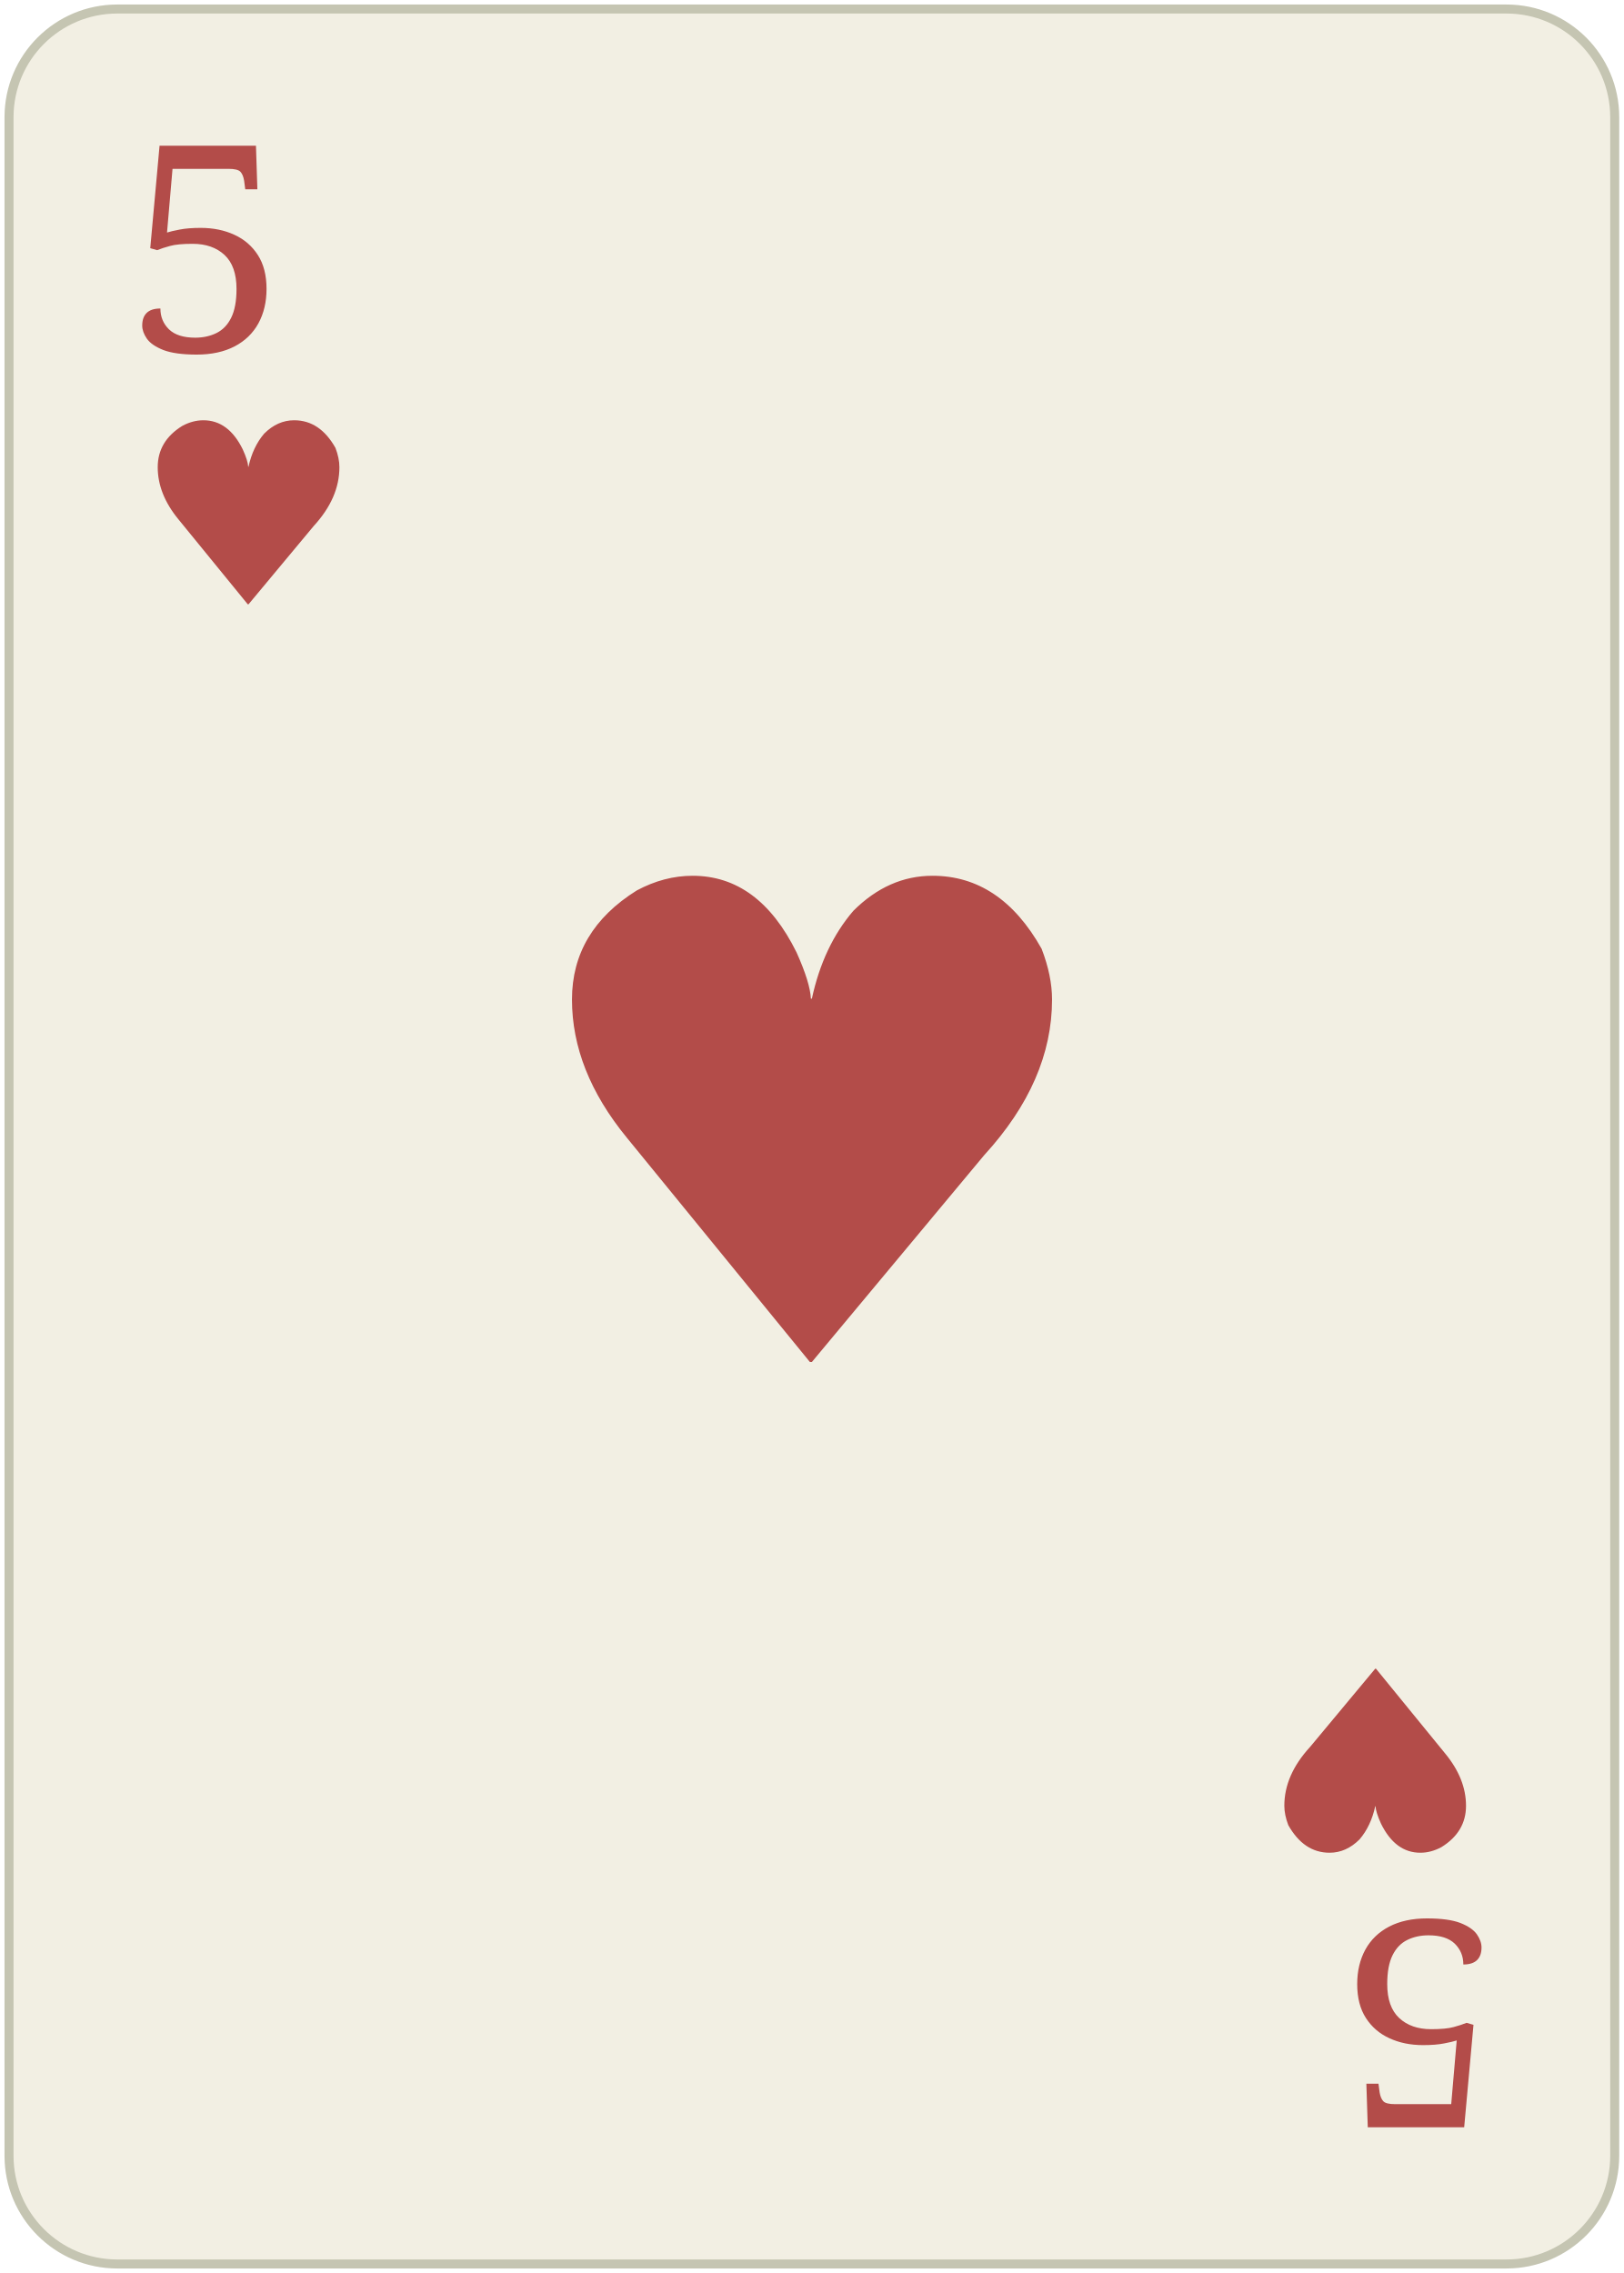
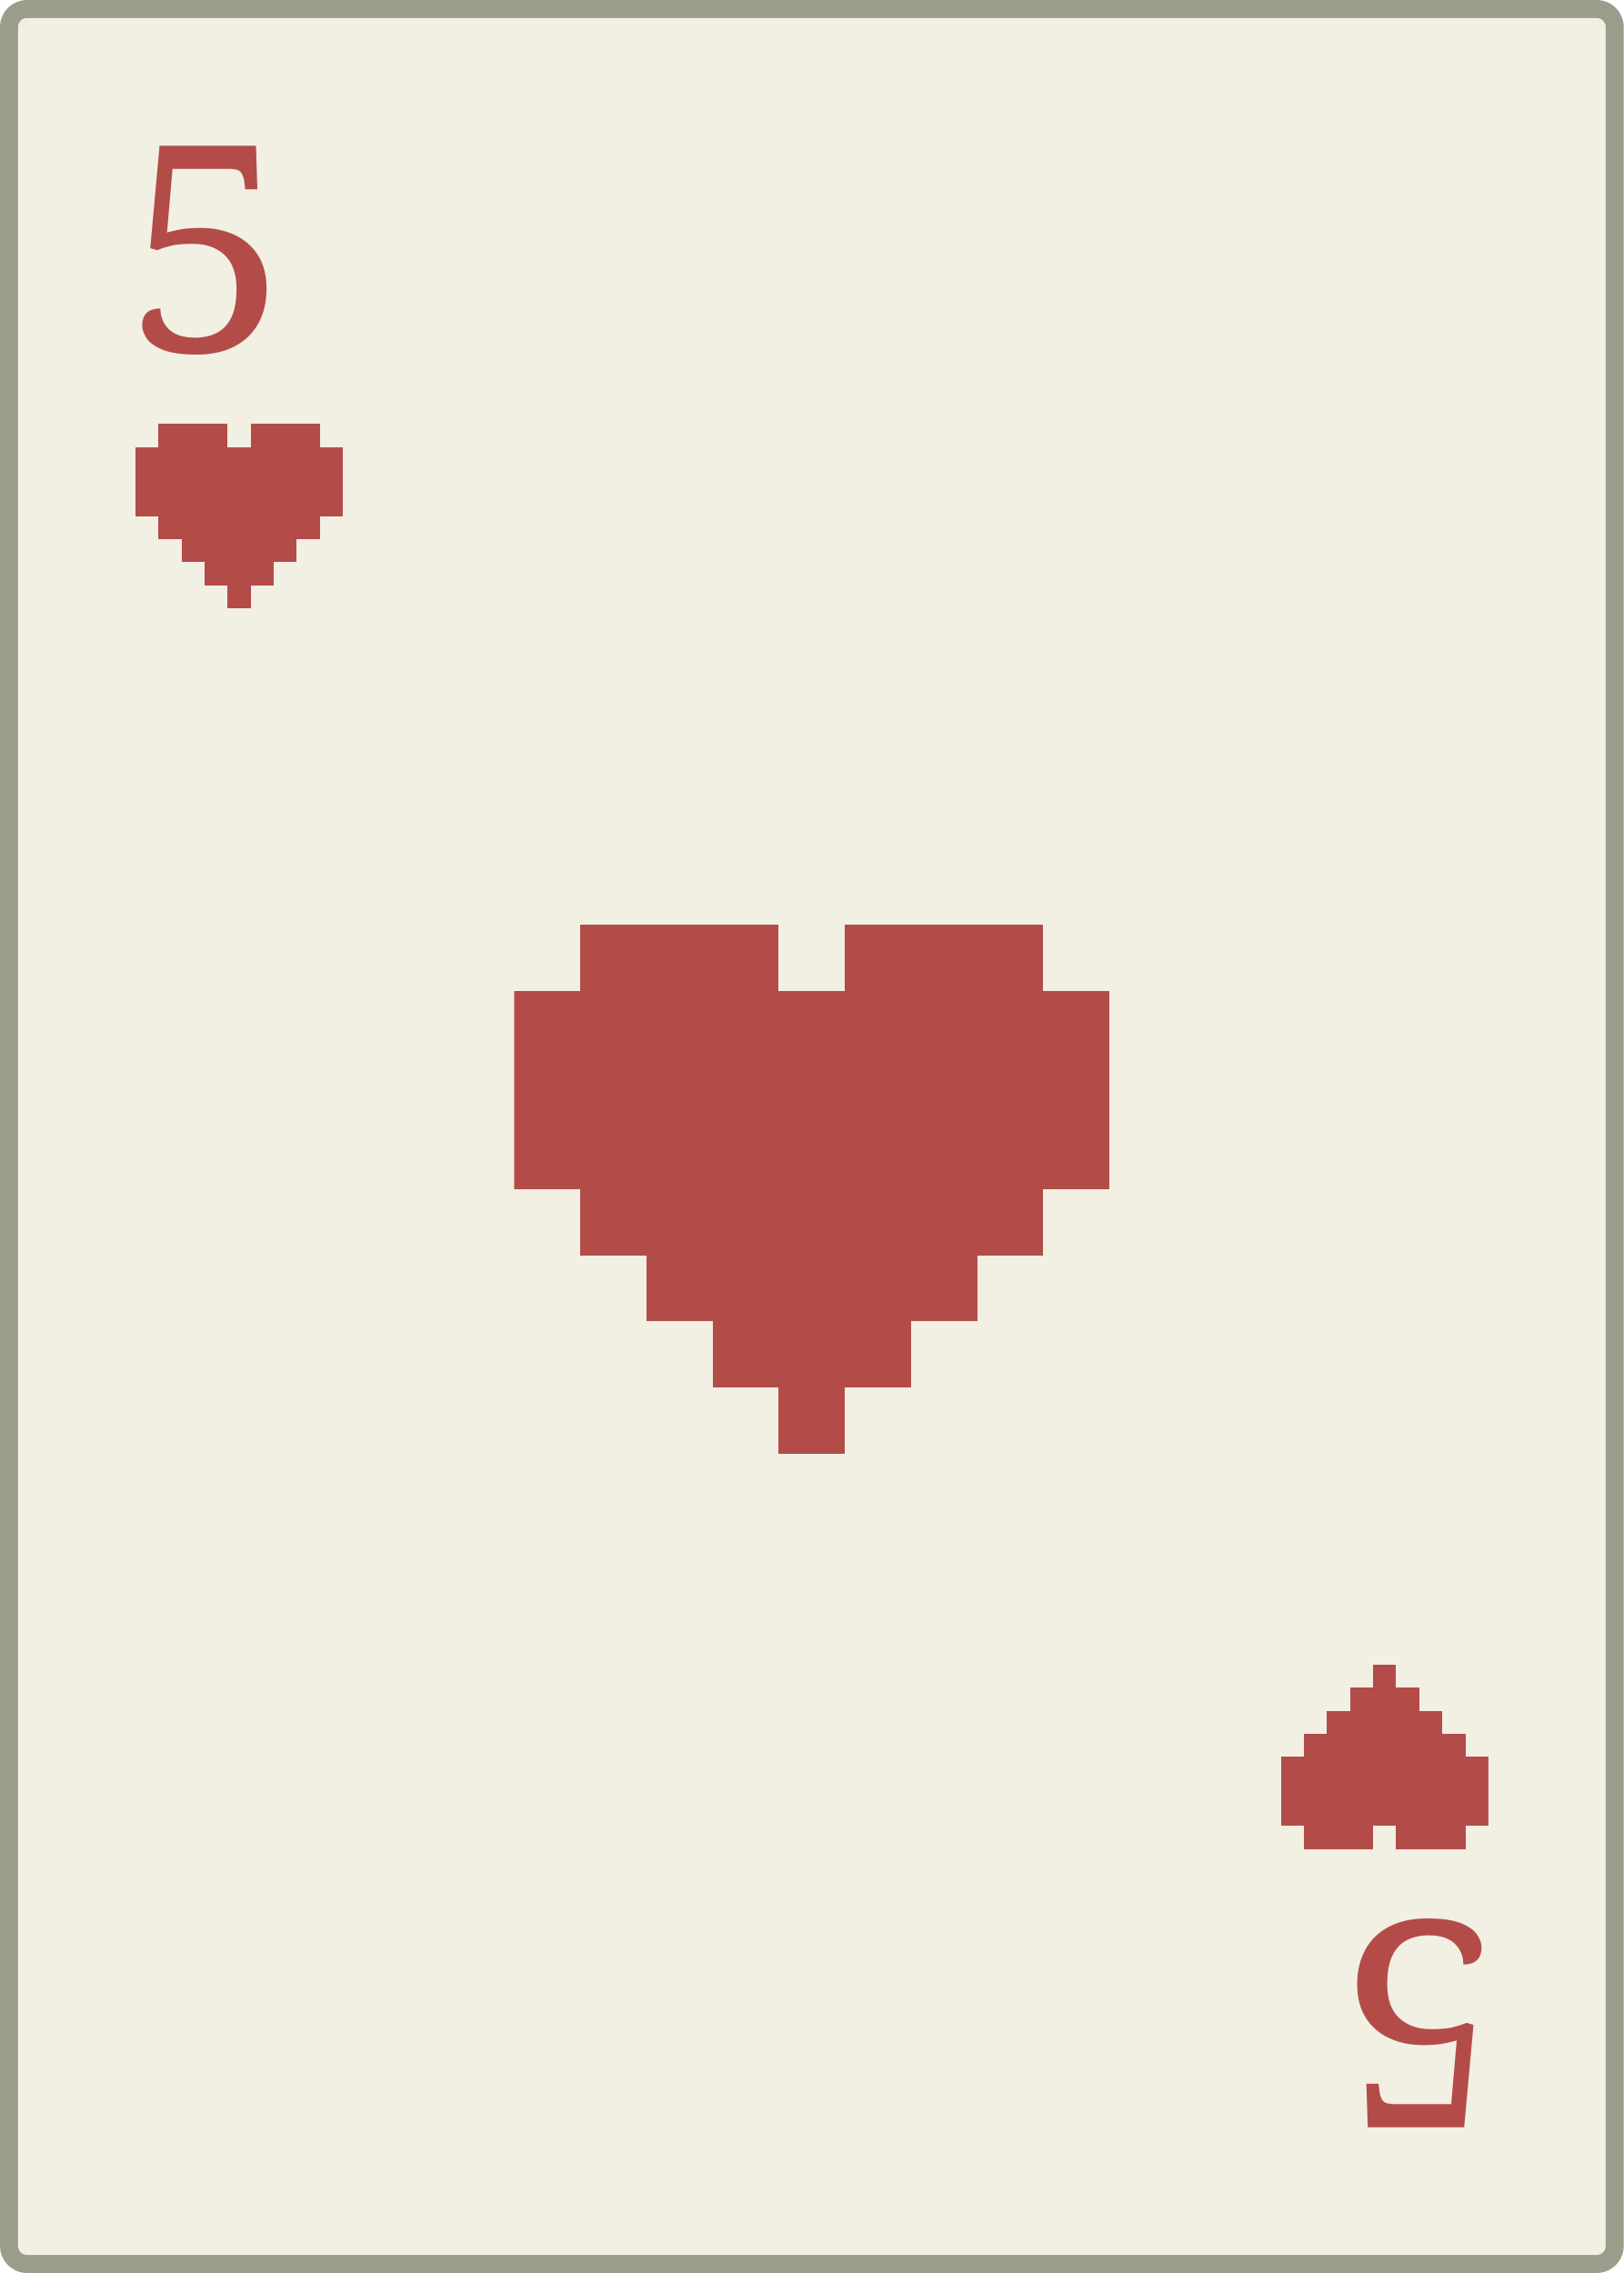
<svg xmlns="http://www.w3.org/2000/svg" viewBox="0 0 180 252">
-   <rect x="1" y="1" width="178" height="250" rx="12" fill="#f2efe3" stroke="#c5c5b2" />
+   <rect x="1" y="1" width="178" height="250" rx="2" fill="#f2efe3" stroke="#9b9d8b" stroke-width="2" />
  <g fill="#b34c49" font-family="Georgia,serif">
    <text x="14" y="39" font-size="32">5</text>
-     <text x="15" y="67" font-size="28">♥</text>
-     <text x="90" y="151" text-anchor="middle" font-size="74">♥</text>
+     <svg x="15" y="44" width="23" height="29" viewBox="0 0 9 9" shape-rendering="crispEdges" aria-hidden="true">
+       <rect x="1" y="0" width="1" height="1" fill="#b34c49" />
+       <rect x="2" y="0" width="1" height="1" fill="#b34c49" />
+       <rect x="3" y="0" width="1" height="1" fill="#b34c49" />
+       <rect x="5" y="0" width="1" height="1" fill="#b34c49" />
+       <rect x="6" y="0" width="1" height="1" fill="#b34c49" />
+       <rect x="7" y="0" width="1" height="1" fill="#b34c49" />
+       <rect x="0" y="1" width="1" height="1" fill="#b34c49" />
+       <rect x="1" y="1" width="1" height="1" fill="#b34c49" />
+       <rect x="2" y="1" width="1" height="1" fill="#b34c49" />
+       <rect x="3" y="1" width="1" height="1" fill="#b34c49" />
+       <rect x="4" y="1" width="1" height="1" fill="#b34c49" />
+       <rect x="5" y="1" width="1" height="1" fill="#b34c49" />
+       <rect x="6" y="1" width="1" height="1" fill="#b34c49" />
+       <rect x="7" y="1" width="1" height="1" fill="#b34c49" />
+       <rect x="8" y="1" width="1" height="1" fill="#b34c49" />
+       <rect x="0" y="2" width="1" height="1" fill="#b34c49" />
+       <rect x="1" y="2" width="1" height="1" fill="#b34c49" />
+       <rect x="2" y="2" width="1" height="1" fill="#b34c49" />
+       <rect x="3" y="2" width="1" height="1" fill="#b34c49" />
+       <rect x="4" y="2" width="1" height="1" fill="#b34c49" />
+       <rect x="5" y="2" width="1" height="1" fill="#b34c49" />
+       <rect x="6" y="2" width="1" height="1" fill="#b34c49" />
+       <rect x="7" y="2" width="1" height="1" fill="#b34c49" />
+       <rect x="8" y="2" width="1" height="1" fill="#b34c49" />
+       <rect x="0" y="3" width="1" height="1" fill="#b34c49" />
+       <rect x="1" y="3" width="1" height="1" fill="#b34c49" />
+       <rect x="2" y="3" width="1" height="1" fill="#b34c49" />
+       <rect x="3" y="3" width="1" height="1" fill="#b34c49" />
+       <rect x="4" y="3" width="1" height="1" fill="#b34c49" />
+       <rect x="5" y="3" width="1" height="1" fill="#b34c49" />
+       <rect x="6" y="3" width="1" height="1" fill="#b34c49" />
+       <rect x="7" y="3" width="1" height="1" fill="#b34c49" />
+       <rect x="8" y="3" width="1" height="1" fill="#b34c49" />
+       <rect x="1" y="4" width="1" height="1" fill="#b34c49" />
+       <rect x="2" y="4" width="1" height="1" fill="#b34c49" />
+       <rect x="3" y="4" width="1" height="1" fill="#b34c49" />
+       <rect x="4" y="4" width="1" height="1" fill="#b34c49" />
+       <rect x="5" y="4" width="1" height="1" fill="#b34c49" />
+       <rect x="6" y="4" width="1" height="1" fill="#b34c49" />
+       <rect x="7" y="4" width="1" height="1" fill="#b34c49" />
+       <rect x="2" y="5" width="1" height="1" fill="#b34c49" />
+       <rect x="3" y="5" width="1" height="1" fill="#b34c49" />
+       <rect x="4" y="5" width="1" height="1" fill="#b34c49" />
+       <rect x="5" y="5" width="1" height="1" fill="#b34c49" />
+       <rect x="6" y="5" width="1" height="1" fill="#b34c49" />
+       <rect x="3" y="6" width="1" height="1" fill="#b34c49" />
+       <rect x="4" y="6" width="1" height="1" fill="#b34c49" />
+       <rect x="5" y="6" width="1" height="1" fill="#b34c49" />
+       <rect x="4" y="7" width="1" height="1" fill="#b34c49" />
+     </svg>
+     <svg x="57" y="95" width="66" height="81" viewBox="0 0 9 9" shape-rendering="crispEdges" aria-hidden="true">
+       <rect x="1" y="0" width="1" height="1" fill="#b34c49" />
+       <rect x="2" y="0" width="1" height="1" fill="#b34c49" />
+       <rect x="3" y="0" width="1" height="1" fill="#b34c49" />
+       <rect x="5" y="0" width="1" height="1" fill="#b34c49" />
+       <rect x="6" y="0" width="1" height="1" fill="#b34c49" />
+       <rect x="7" y="0" width="1" height="1" fill="#b34c49" />
+       <rect x="0" y="1" width="1" height="1" fill="#b34c49" />
+       <rect x="1" y="1" width="1" height="1" fill="#b34c49" />
+       <rect x="2" y="1" width="1" height="1" fill="#b34c49" />
+       <rect x="3" y="1" width="1" height="1" fill="#b34c49" />
+       <rect x="4" y="1" width="1" height="1" fill="#b34c49" />
+       <rect x="5" y="1" width="1" height="1" fill="#b34c49" />
+       <rect x="6" y="1" width="1" height="1" fill="#b34c49" />
+       <rect x="7" y="1" width="1" height="1" fill="#b34c49" />
+       <rect x="8" y="1" width="1" height="1" fill="#b34c49" />
+       <rect x="0" y="2" width="1" height="1" fill="#b34c49" />
+       <rect x="1" y="2" width="1" height="1" fill="#b34c49" />
+       <rect x="2" y="2" width="1" height="1" fill="#b34c49" />
+       <rect x="3" y="2" width="1" height="1" fill="#b34c49" />
+       <rect x="4" y="2" width="1" height="1" fill="#b34c49" />
+       <rect x="5" y="2" width="1" height="1" fill="#b34c49" />
+       <rect x="6" y="2" width="1" height="1" fill="#b34c49" />
+       <rect x="7" y="2" width="1" height="1" fill="#b34c49" />
+       <rect x="8" y="2" width="1" height="1" fill="#b34c49" />
+       <rect x="0" y="3" width="1" height="1" fill="#b34c49" />
+       <rect x="1" y="3" width="1" height="1" fill="#b34c49" />
+       <rect x="2" y="3" width="1" height="1" fill="#b34c49" />
+       <rect x="3" y="3" width="1" height="1" fill="#b34c49" />
+       <rect x="4" y="3" width="1" height="1" fill="#b34c49" />
+       <rect x="5" y="3" width="1" height="1" fill="#b34c49" />
+       <rect x="6" y="3" width="1" height="1" fill="#b34c49" />
+       <rect x="7" y="3" width="1" height="1" fill="#b34c49" />
+       <rect x="8" y="3" width="1" height="1" fill="#b34c49" />
+       <rect x="1" y="4" width="1" height="1" fill="#b34c49" />
+       <rect x="2" y="4" width="1" height="1" fill="#b34c49" />
+       <rect x="3" y="4" width="1" height="1" fill="#b34c49" />
+       <rect x="4" y="4" width="1" height="1" fill="#b34c49" />
+       <rect x="5" y="4" width="1" height="1" fill="#b34c49" />
+       <rect x="6" y="4" width="1" height="1" fill="#b34c49" />
+       <rect x="7" y="4" width="1" height="1" fill="#b34c49" />
+       <rect x="2" y="5" width="1" height="1" fill="#b34c49" />
+       <rect x="3" y="5" width="1" height="1" fill="#b34c49" />
+       <rect x="4" y="5" width="1" height="1" fill="#b34c49" />
+       <rect x="5" y="5" width="1" height="1" fill="#b34c49" />
+       <rect x="6" y="5" width="1" height="1" fill="#b34c49" />
+       <rect x="3" y="6" width="1" height="1" fill="#b34c49" />
+       <rect x="4" y="6" width="1" height="1" fill="#b34c49" />
+       <rect x="5" y="6" width="1" height="1" fill="#b34c49" />
+       <rect x="4" y="7" width="1" height="1" fill="#b34c49" />
+     </svg>
    <g transform="rotate(180 90 126)">
      <text x="14" y="39" font-size="32">5</text>
-       <text x="15" y="67" font-size="28">♥</text>
+       <svg x="15" y="44" width="23" height="29" viewBox="0 0 9 9" shape-rendering="crispEdges" aria-hidden="true">
+         <rect x="1" y="0" width="1" height="1" fill="#b34c49" />
+         <rect x="2" y="0" width="1" height="1" fill="#b34c49" />
+         <rect x="3" y="0" width="1" height="1" fill="#b34c49" />
+         <rect x="5" y="0" width="1" height="1" fill="#b34c49" />
+         <rect x="6" y="0" width="1" height="1" fill="#b34c49" />
+         <rect x="7" y="0" width="1" height="1" fill="#b34c49" />
+         <rect x="0" y="1" width="1" height="1" fill="#b34c49" />
+         <rect x="1" y="1" width="1" height="1" fill="#b34c49" />
+         <rect x="2" y="1" width="1" height="1" fill="#b34c49" />
+         <rect x="3" y="1" width="1" height="1" fill="#b34c49" />
+         <rect x="4" y="1" width="1" height="1" fill="#b34c49" />
+         <rect x="5" y="1" width="1" height="1" fill="#b34c49" />
+         <rect x="6" y="1" width="1" height="1" fill="#b34c49" />
+         <rect x="7" y="1" width="1" height="1" fill="#b34c49" />
+         <rect x="8" y="1" width="1" height="1" fill="#b34c49" />
+         <rect x="0" y="2" width="1" height="1" fill="#b34c49" />
+         <rect x="1" y="2" width="1" height="1" fill="#b34c49" />
+         <rect x="2" y="2" width="1" height="1" fill="#b34c49" />
+         <rect x="3" y="2" width="1" height="1" fill="#b34c49" />
+         <rect x="4" y="2" width="1" height="1" fill="#b34c49" />
+         <rect x="5" y="2" width="1" height="1" fill="#b34c49" />
+         <rect x="6" y="2" width="1" height="1" fill="#b34c49" />
+         <rect x="7" y="2" width="1" height="1" fill="#b34c49" />
+         <rect x="8" y="2" width="1" height="1" fill="#b34c49" />
+         <rect x="0" y="3" width="1" height="1" fill="#b34c49" />
+         <rect x="1" y="3" width="1" height="1" fill="#b34c49" />
+         <rect x="2" y="3" width="1" height="1" fill="#b34c49" />
+         <rect x="3" y="3" width="1" height="1" fill="#b34c49" />
+         <rect x="4" y="3" width="1" height="1" fill="#b34c49" />
+         <rect x="5" y="3" width="1" height="1" fill="#b34c49" />
+         <rect x="6" y="3" width="1" height="1" fill="#b34c49" />
+         <rect x="7" y="3" width="1" height="1" fill="#b34c49" />
+         <rect x="8" y="3" width="1" height="1" fill="#b34c49" />
+         <rect x="1" y="4" width="1" height="1" fill="#b34c49" />
+         <rect x="2" y="4" width="1" height="1" fill="#b34c49" />
+         <rect x="3" y="4" width="1" height="1" fill="#b34c49" />
+         <rect x="4" y="4" width="1" height="1" fill="#b34c49" />
+         <rect x="5" y="4" width="1" height="1" fill="#b34c49" />
+         <rect x="6" y="4" width="1" height="1" fill="#b34c49" />
+         <rect x="7" y="4" width="1" height="1" fill="#b34c49" />
+         <rect x="2" y="5" width="1" height="1" fill="#b34c49" />
+         <rect x="3" y="5" width="1" height="1" fill="#b34c49" />
+         <rect x="4" y="5" width="1" height="1" fill="#b34c49" />
+         <rect x="5" y="5" width="1" height="1" fill="#b34c49" />
+         <rect x="6" y="5" width="1" height="1" fill="#b34c49" />
+         <rect x="3" y="6" width="1" height="1" fill="#b34c49" />
+         <rect x="4" y="6" width="1" height="1" fill="#b34c49" />
+         <rect x="5" y="6" width="1" height="1" fill="#b34c49" />
+         <rect x="4" y="7" width="1" height="1" fill="#b34c49" />
+       </svg>
    </g>
  </g>
</svg>
